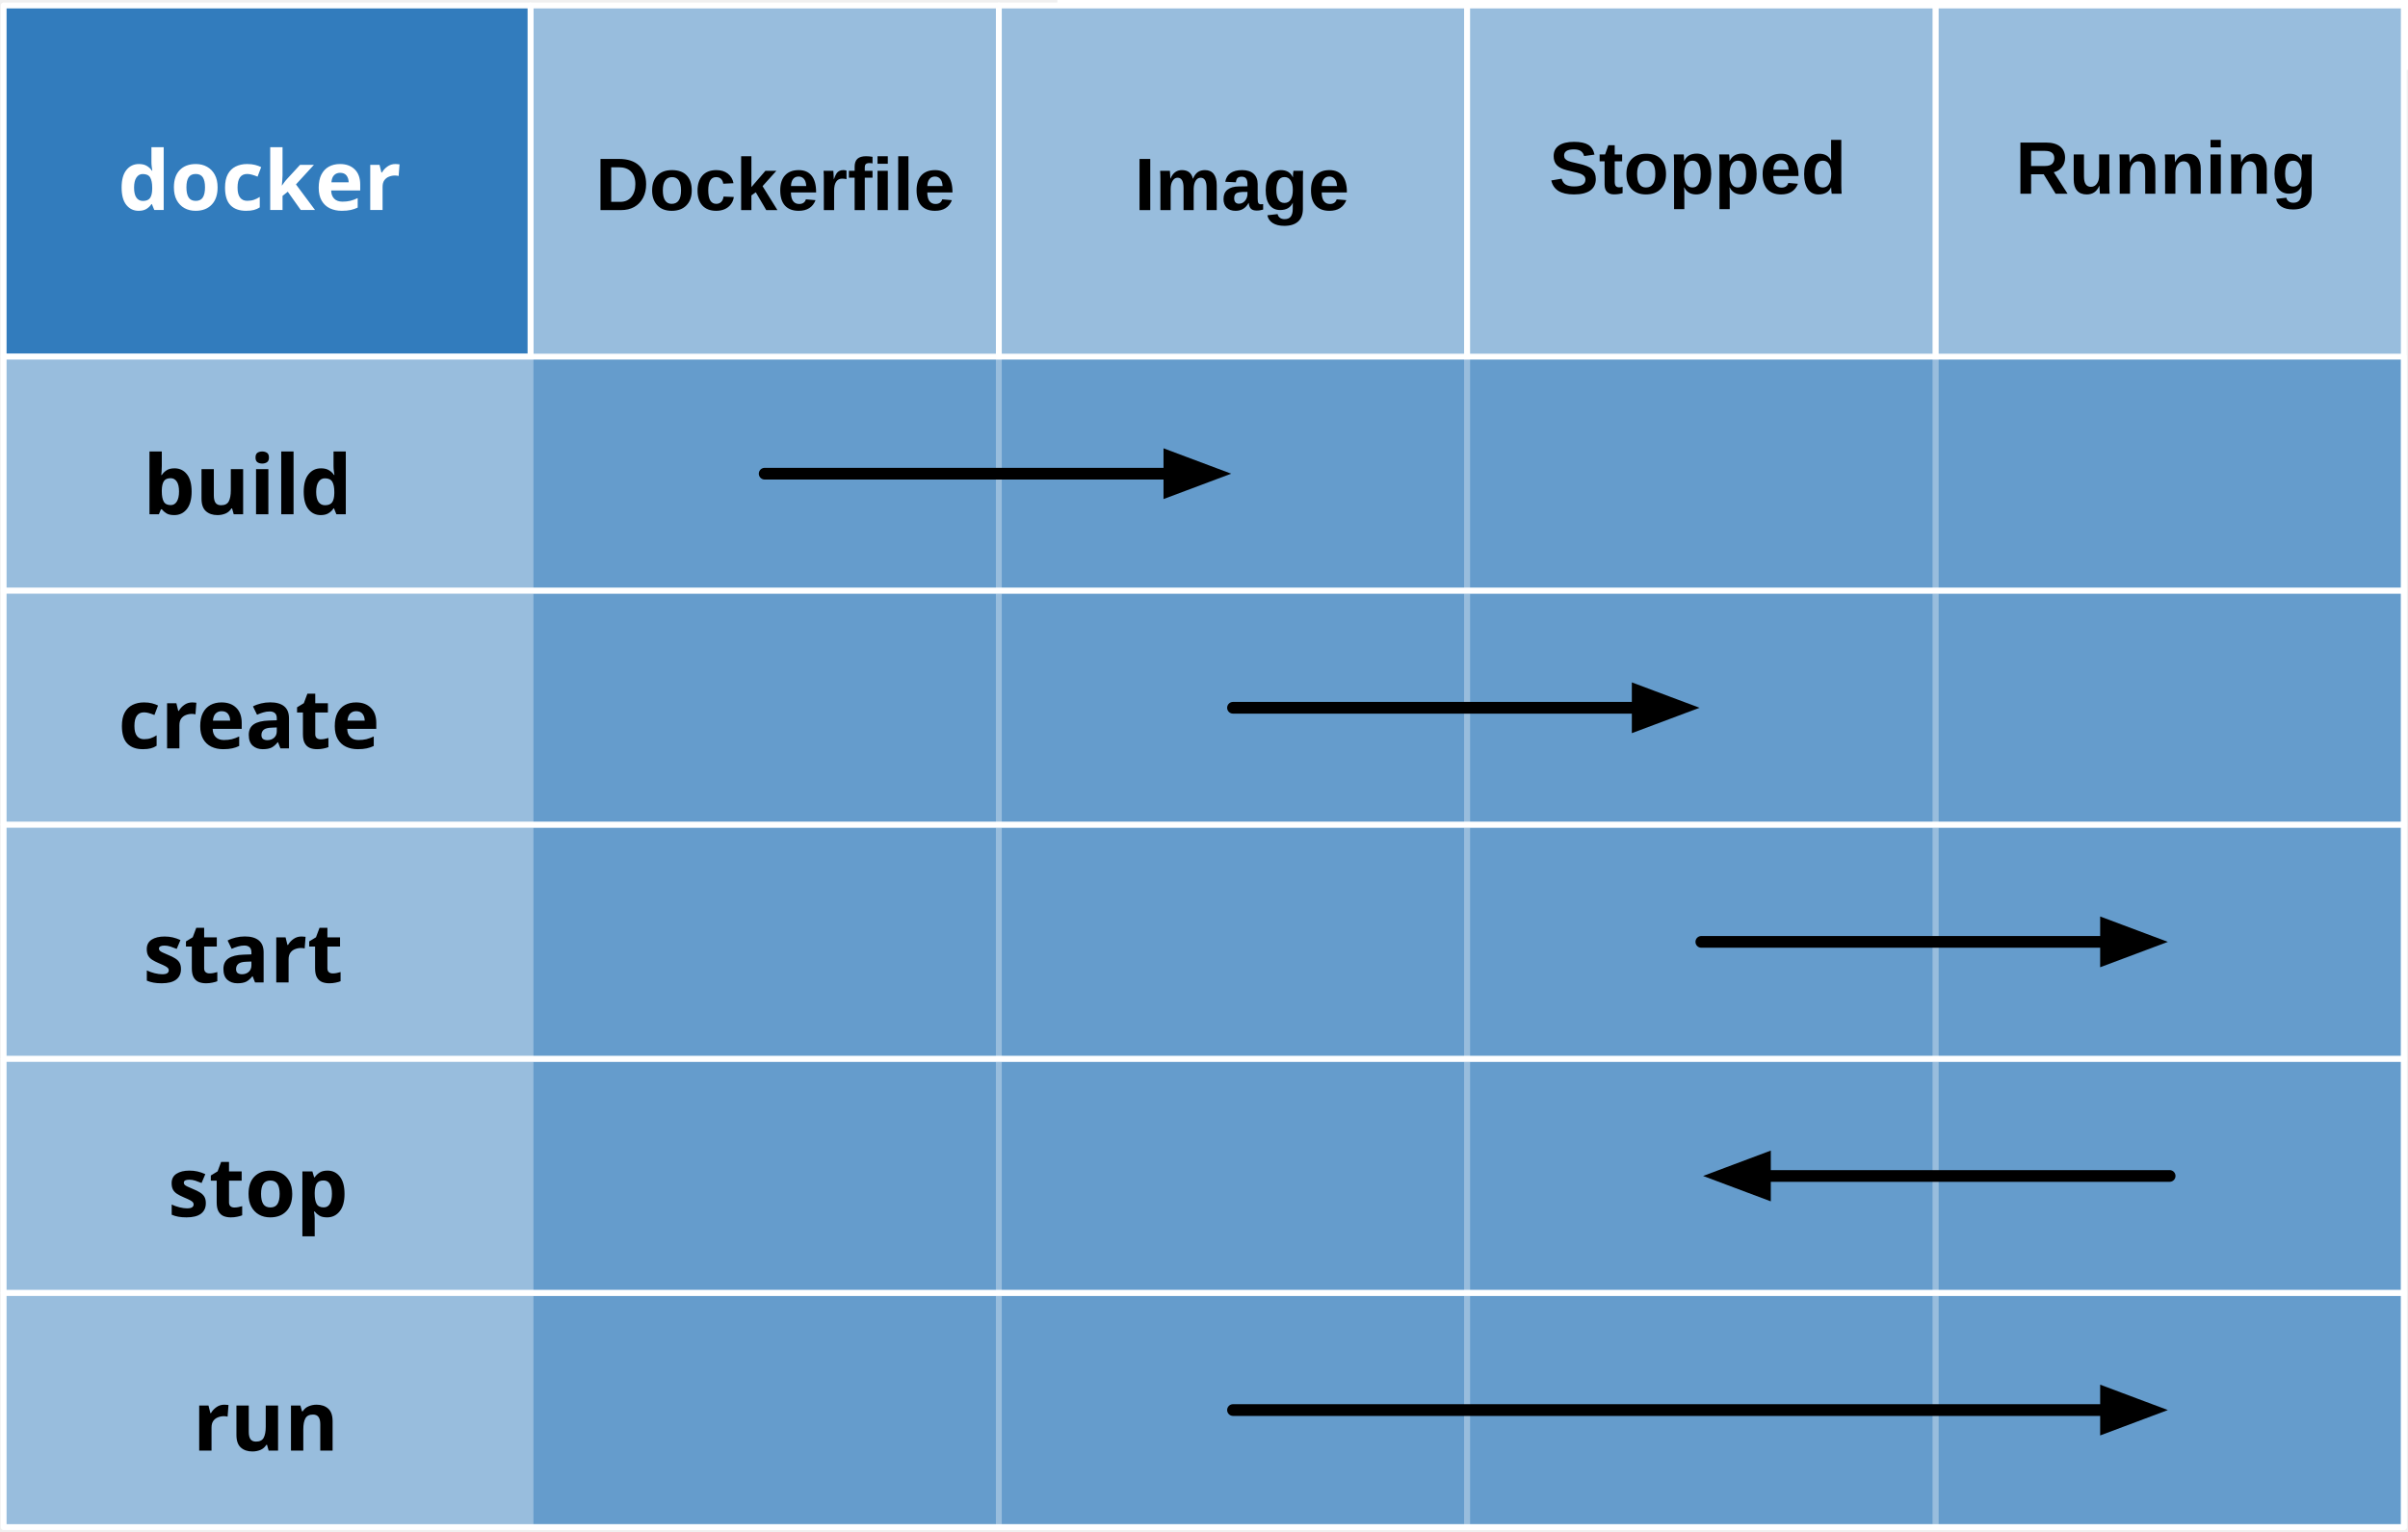
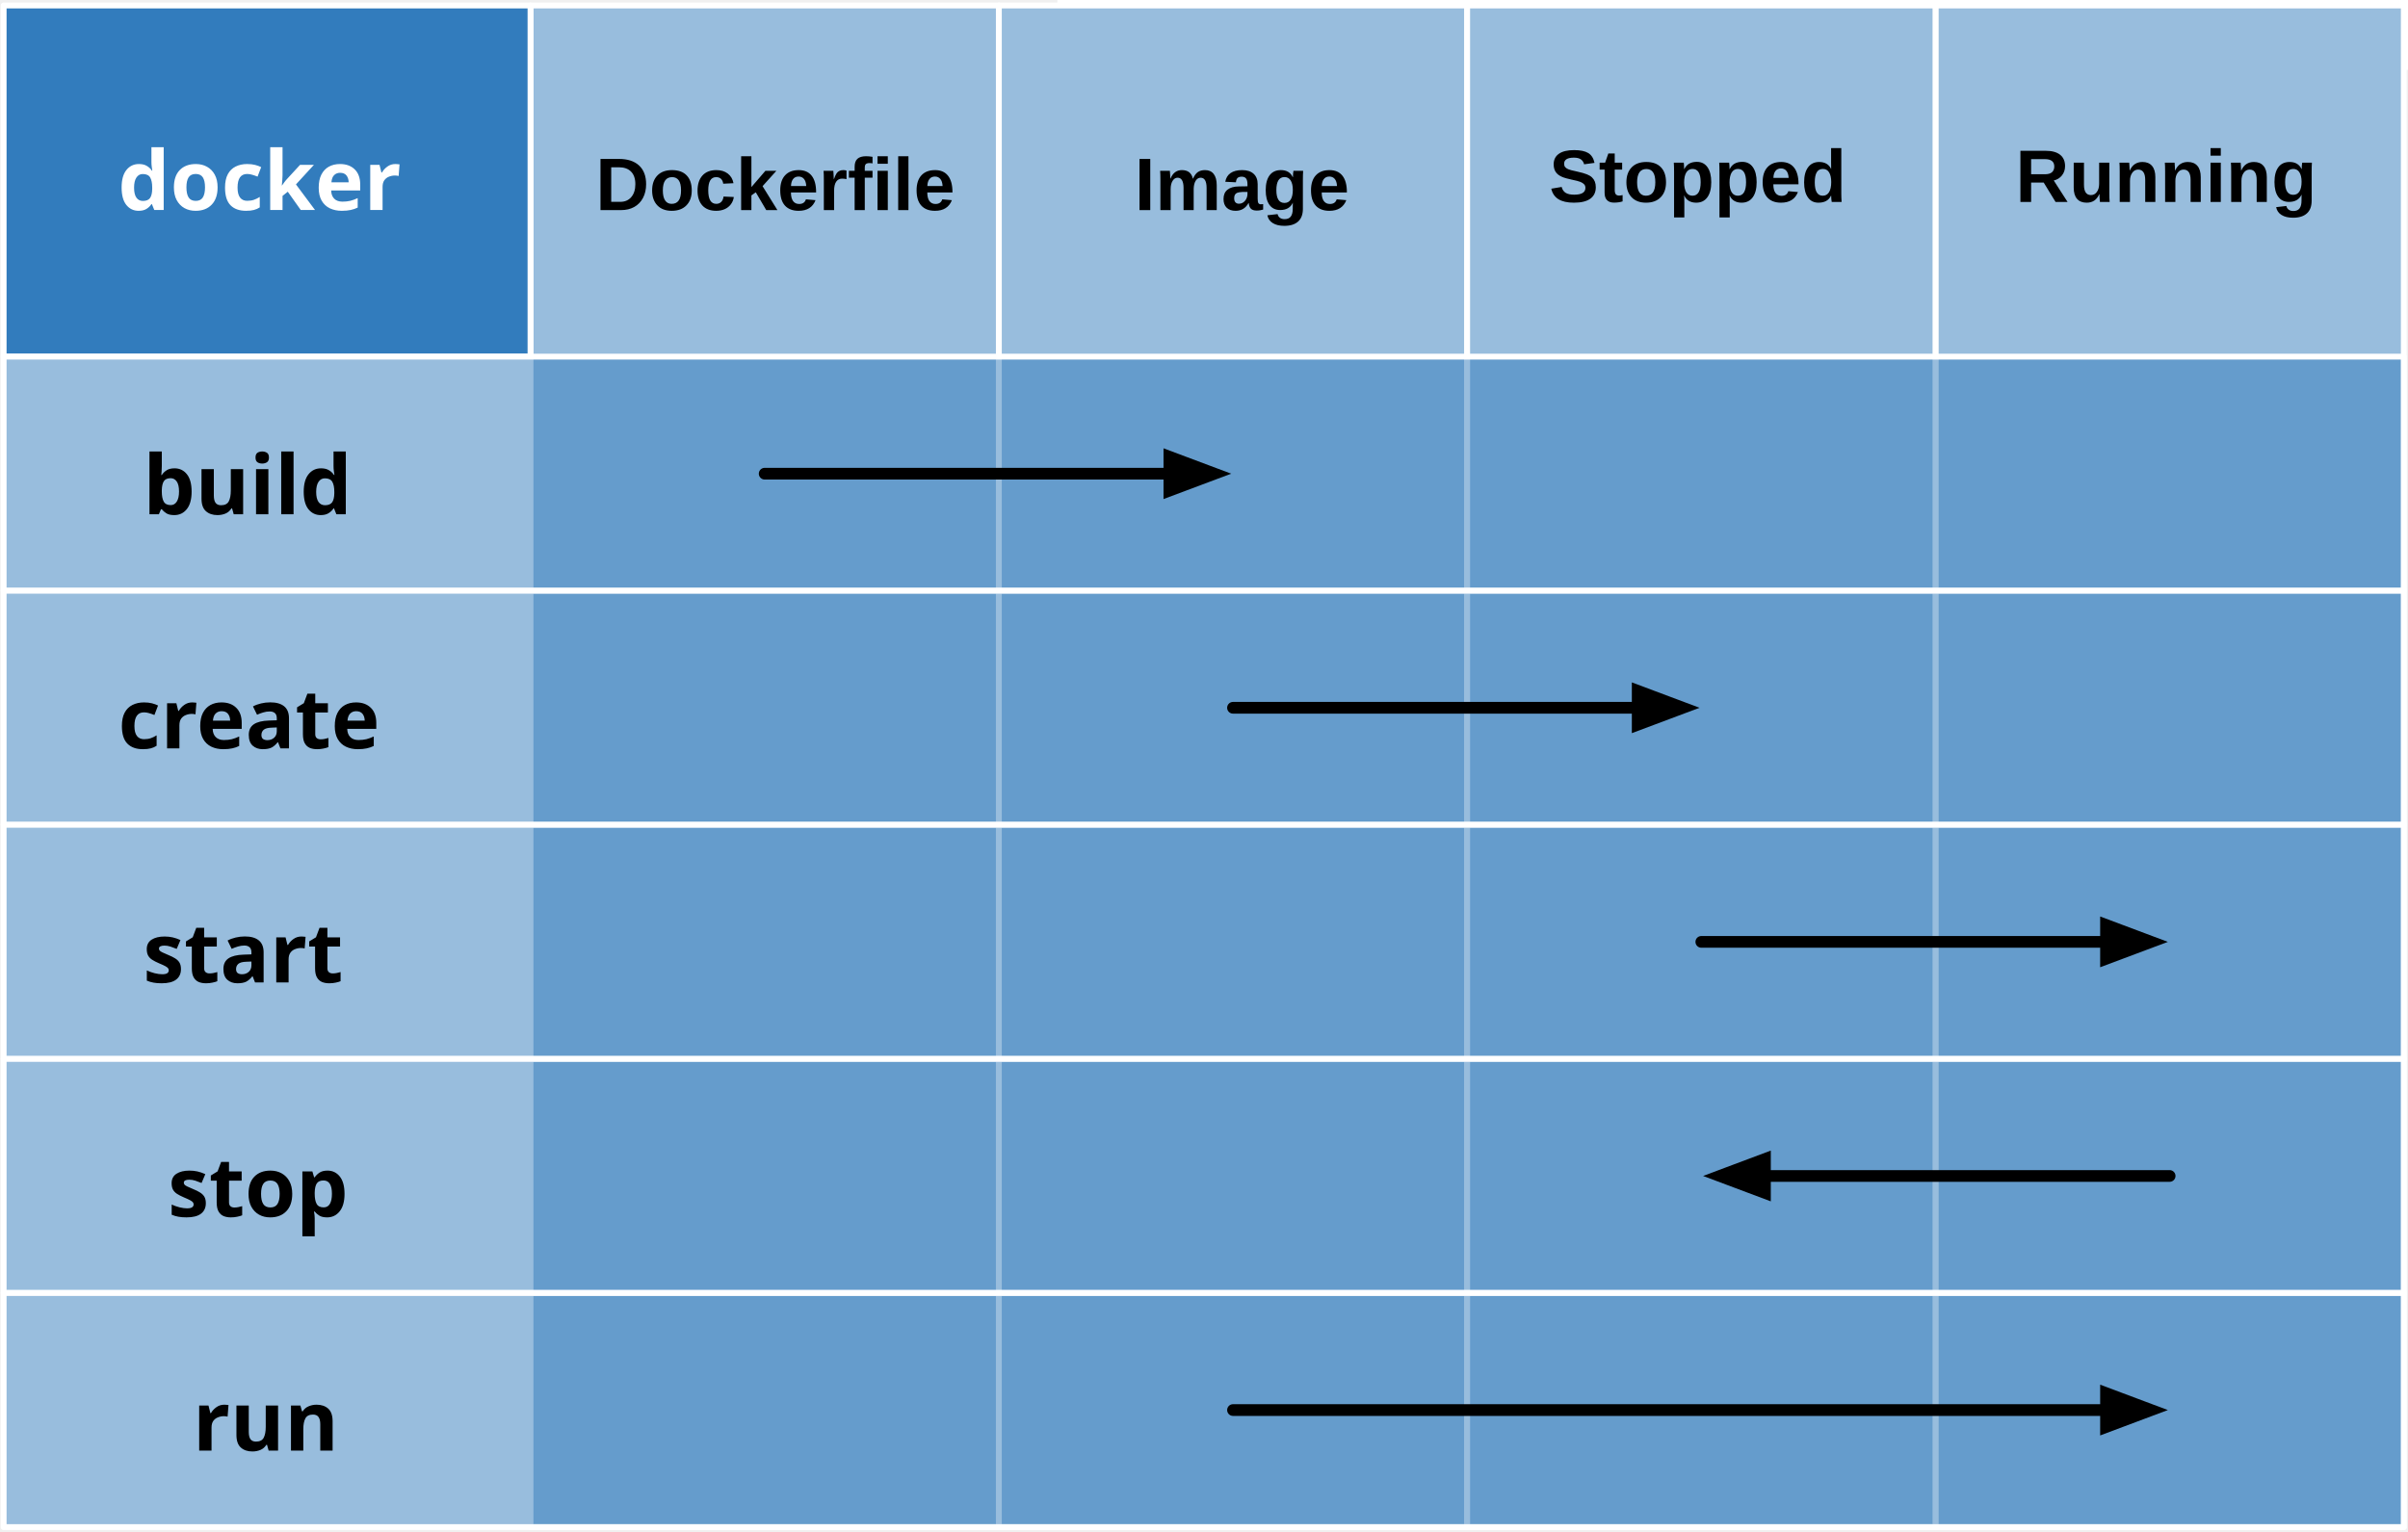
<svg xmlns="http://www.w3.org/2000/svg" version="1.1" viewBox="-256 353 583 371" width="583pt" height="371pt">
  <defs>
    <marker orient="auto" overflow="visible" markerUnits="strokeWidth" id="FilledArrow_Marker" viewBox="-1 -3 6 6" markerWidth="6" markerHeight="6" color="black">
      <g>
        <path d="M 3.858 0 L 0 -1.447 L 0 1.447 Z" fill="currentColor" stroke="currentColor" stroke-width="1" />
      </g>
    </marker>
  </defs>
  <g stroke="none" stroke-opacity="1" stroke-dasharray="none" fill="none" fill-opacity="1">
    <rect fill="white" width="582.52" height="369.921" />
    <g>
      <rect x="-255.118" y="354.331" width="581.102" height="368.504" fill="white" />
      <rect x="212.598" y="354.331" width="113.386" height="368.504" fill="#327cbd" fill-opacity=".5" />
      <rect x="212.598" y="354.331" width="113.386" height="368.504" stroke="white" stroke-linecap="round" stroke-linejoin="round" stroke-width="1.417" />
      <rect x="-14.173" y="354.331" width="113.386" height="368.504" fill="#327cbd" fill-opacity=".5" />
      <rect x="-14.173" y="354.331" width="113.386" height="368.504" stroke="white" stroke-linecap="round" stroke-linejoin="round" stroke-width="1.417" />
      <rect x="99.213" y="354.331" width="113.386" height="368.504" fill="#327cbd" fill-opacity=".5" />
      <rect x="99.213" y="354.331" width="113.386" height="368.504" stroke="white" stroke-linecap="round" stroke-linejoin="round" stroke-width="1.417" />
      <rect x="-127.559" y="354.331" width="113.386" height="368.504" fill="#327cbd" fill-opacity=".5" />
      <rect x="-127.559" y="354.331" width="113.386" height="368.504" stroke="white" stroke-linecap="round" stroke-linejoin="round" stroke-width="1.417" />
      <text transform="translate(-112.2976 387.8827)" fill="black">
        <tspan font-family="Arial" font-size="18" font-weight="bold" x=".481" y="16" textLength="87.038">Dockerfile</tspan>
      </text>
      <text transform="translate(18.20264 387.8827)" fill="black">
        <tspan font-family="Arial" font-size="18" font-weight="bold" x=".489" y="16" textLength="52.022">Image</tspan>
      </text>
      <text transform="translate(112.559 373.9151)" fill="black">
-         <tspan font-family="Arial" font-size="18" font-weight="bold" x="6.504" y="26" textLength="71.991">Stopped</tspan>
+         <tspan font-family="Arial" font-size="18" font-weight="bold" x="6.504" y="28" textLength="71.991">Stopped</tspan>
      </text>
      <text transform="translate(225.9449 373.9151)" fill="black">
-         <tspan font-family="Arial" font-size="18" font-weight="bold" x="6.012" y="26" textLength="72.976">Running</tspan>
+         <tspan font-family="Arial" font-size="18" font-weight="bold" x="6.012" y="28" textLength="72.976">Running</tspan>
      </text>
      <rect x="-255.118" y="354.331" width="127.559" height="85.039" fill="#327cbd" />
      <rect x="-255.118" y="354.331" width="127.559" height="85.039" stroke="white" stroke-linecap="round" stroke-linejoin="round" stroke-width="1.417" />
      <text transform="translate(-250.1181 384.8504)" fill="white">
        <tspan font-family="Menlo" font-size="20" font-weight="bold" fill="white" x="22.656" y="19" textLength="72.246">docker</tspan>
      </text>
    </g>
    <g>
      <rect x="-255.118" y="439.37" width="581.102" height="56.693" fill="#327cbd" fill-opacity=".5" />
      <rect x="-255.118" y="439.37" width="581.102" height="56.693" stroke="white" stroke-linecap="round" stroke-linejoin="round" stroke-width="1.417" />
      <rect x="-255.118" y="496.063" width="581.102" height="56.693" fill="#327cbd" fill-opacity=".5" />
      <rect x="-255.118" y="496.063" width="581.102" height="56.693" stroke="white" stroke-linecap="round" stroke-linejoin="round" stroke-width="1.417" />
      <rect x="-255.118" y="552.756" width="581.102" height="56.693" fill="#327cbd" fill-opacity=".5" />
      <rect x="-255.118" y="552.756" width="581.102" height="56.693" stroke="white" stroke-linecap="round" stroke-linejoin="round" stroke-width="1.417" />
      <text transform="translate(-221.7716 458.5433)" fill="black">
        <tspan font-family="Menlo" font-size="20" font-weight="bold" x=".397" y="19" textLength="60.205">build</tspan>
      </text>
      <text transform="translate(-227.7716 515.2362)" fill="black">
        <tspan font-family="Menlo" font-size="20" font-weight="bold" x=".377" y="19" textLength="72.246">create</tspan>
      </text>
      <text transform="translate(-221.7716 571.9291)" fill="black">
        <tspan font-family="Menlo" font-size="20" font-weight="bold" x=".397" y="19" textLength="60.205">start</tspan>
      </text>
      <rect x="-255.118" y="609.449" width="581.102" height="56.693" fill="#327cbd" fill-opacity=".5" />
      <rect x="-255.118" y="609.449" width="581.102" height="56.693" stroke="white" stroke-linecap="round" stroke-linejoin="round" stroke-width="1.417" />
      <text transform="translate(-215.7716 628.622)" fill="black">
        <tspan font-family="Menlo" font-size="20" font-weight="bold" x=".418" y="19" textLength="48.164">stop</tspan>
      </text>
      <rect x="-255.118" y="666.142" width="581.102" height="56.693" fill="#327cbd" fill-opacity=".5" />
      <rect x="-255.118" y="666.142" width="581.102" height="56.693" stroke="white" stroke-linecap="round" stroke-linejoin="round" stroke-width="1.417" />
      <text transform="translate(-209.7716 685.315)" fill="black">
        <tspan font-family="Menlo" font-size="20" font-weight="bold" x=".438" y="19" textLength="36.123">run</tspan>
      </text>
    </g>
    <g>
      <line x1="-70.866" y1="467.717" x2="27.116" y2="467.717" marker-end="url(#FilledArrow_Marker)" stroke="black" stroke-linecap="round" stroke-linejoin="round" stroke-width="2.835" />
      <line x1="42.52" y1="524.409" x2="140.502" y2="524.409" marker-end="url(#FilledArrow_Marker)" stroke="black" stroke-linecap="round" stroke-linejoin="round" stroke-width="2.835" />
      <line x1="155.906" y1="581.102" x2="253.887" y2="581.102" marker-end="url(#FilledArrow_Marker)" stroke="black" stroke-linecap="round" stroke-linejoin="round" stroke-width="2.835" />
      <line x1="269.291" y1="637.795" x2="171.309" y2="637.795" marker-end="url(#FilledArrow_Marker)" stroke="black" stroke-linecap="round" stroke-linejoin="round" stroke-width="2.835" />
      <line x1="42.52" y1="694.488" x2="253.887" y2="694.488" marker-end="url(#FilledArrow_Marker)" stroke="black" stroke-linecap="round" stroke-linejoin="round" stroke-width="2.835" />
    </g>
  </g>
</svg>
